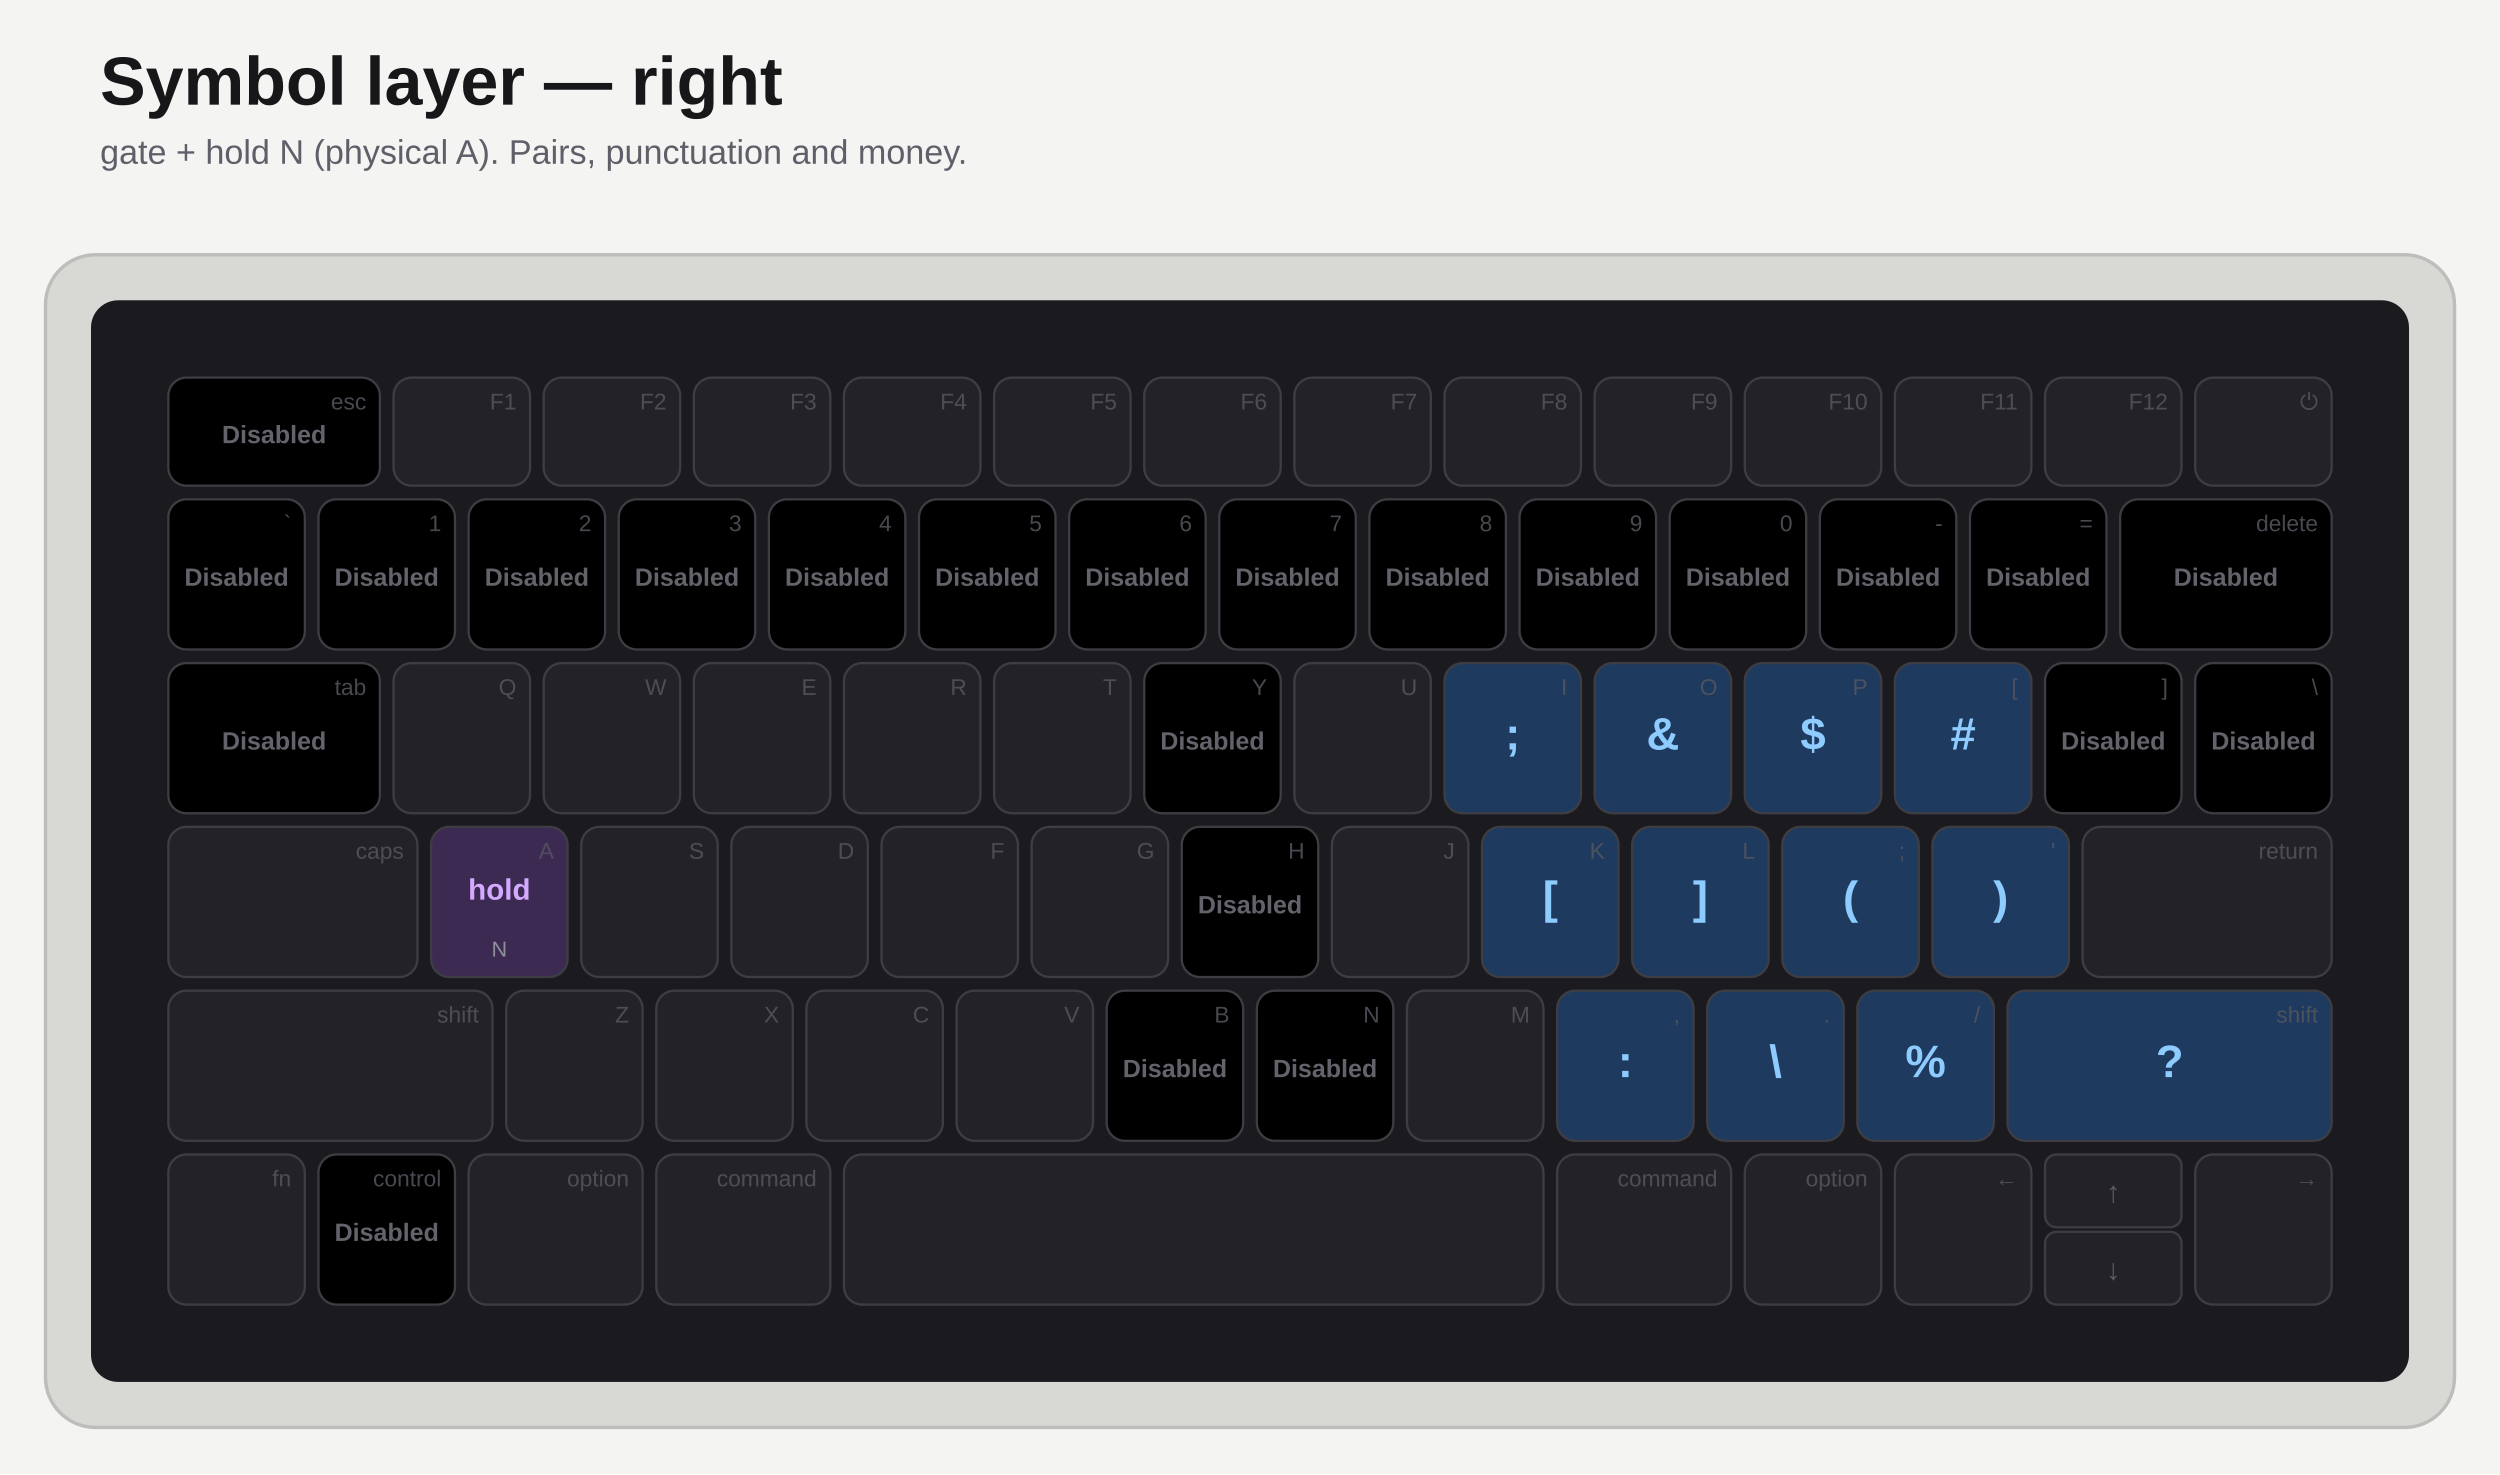
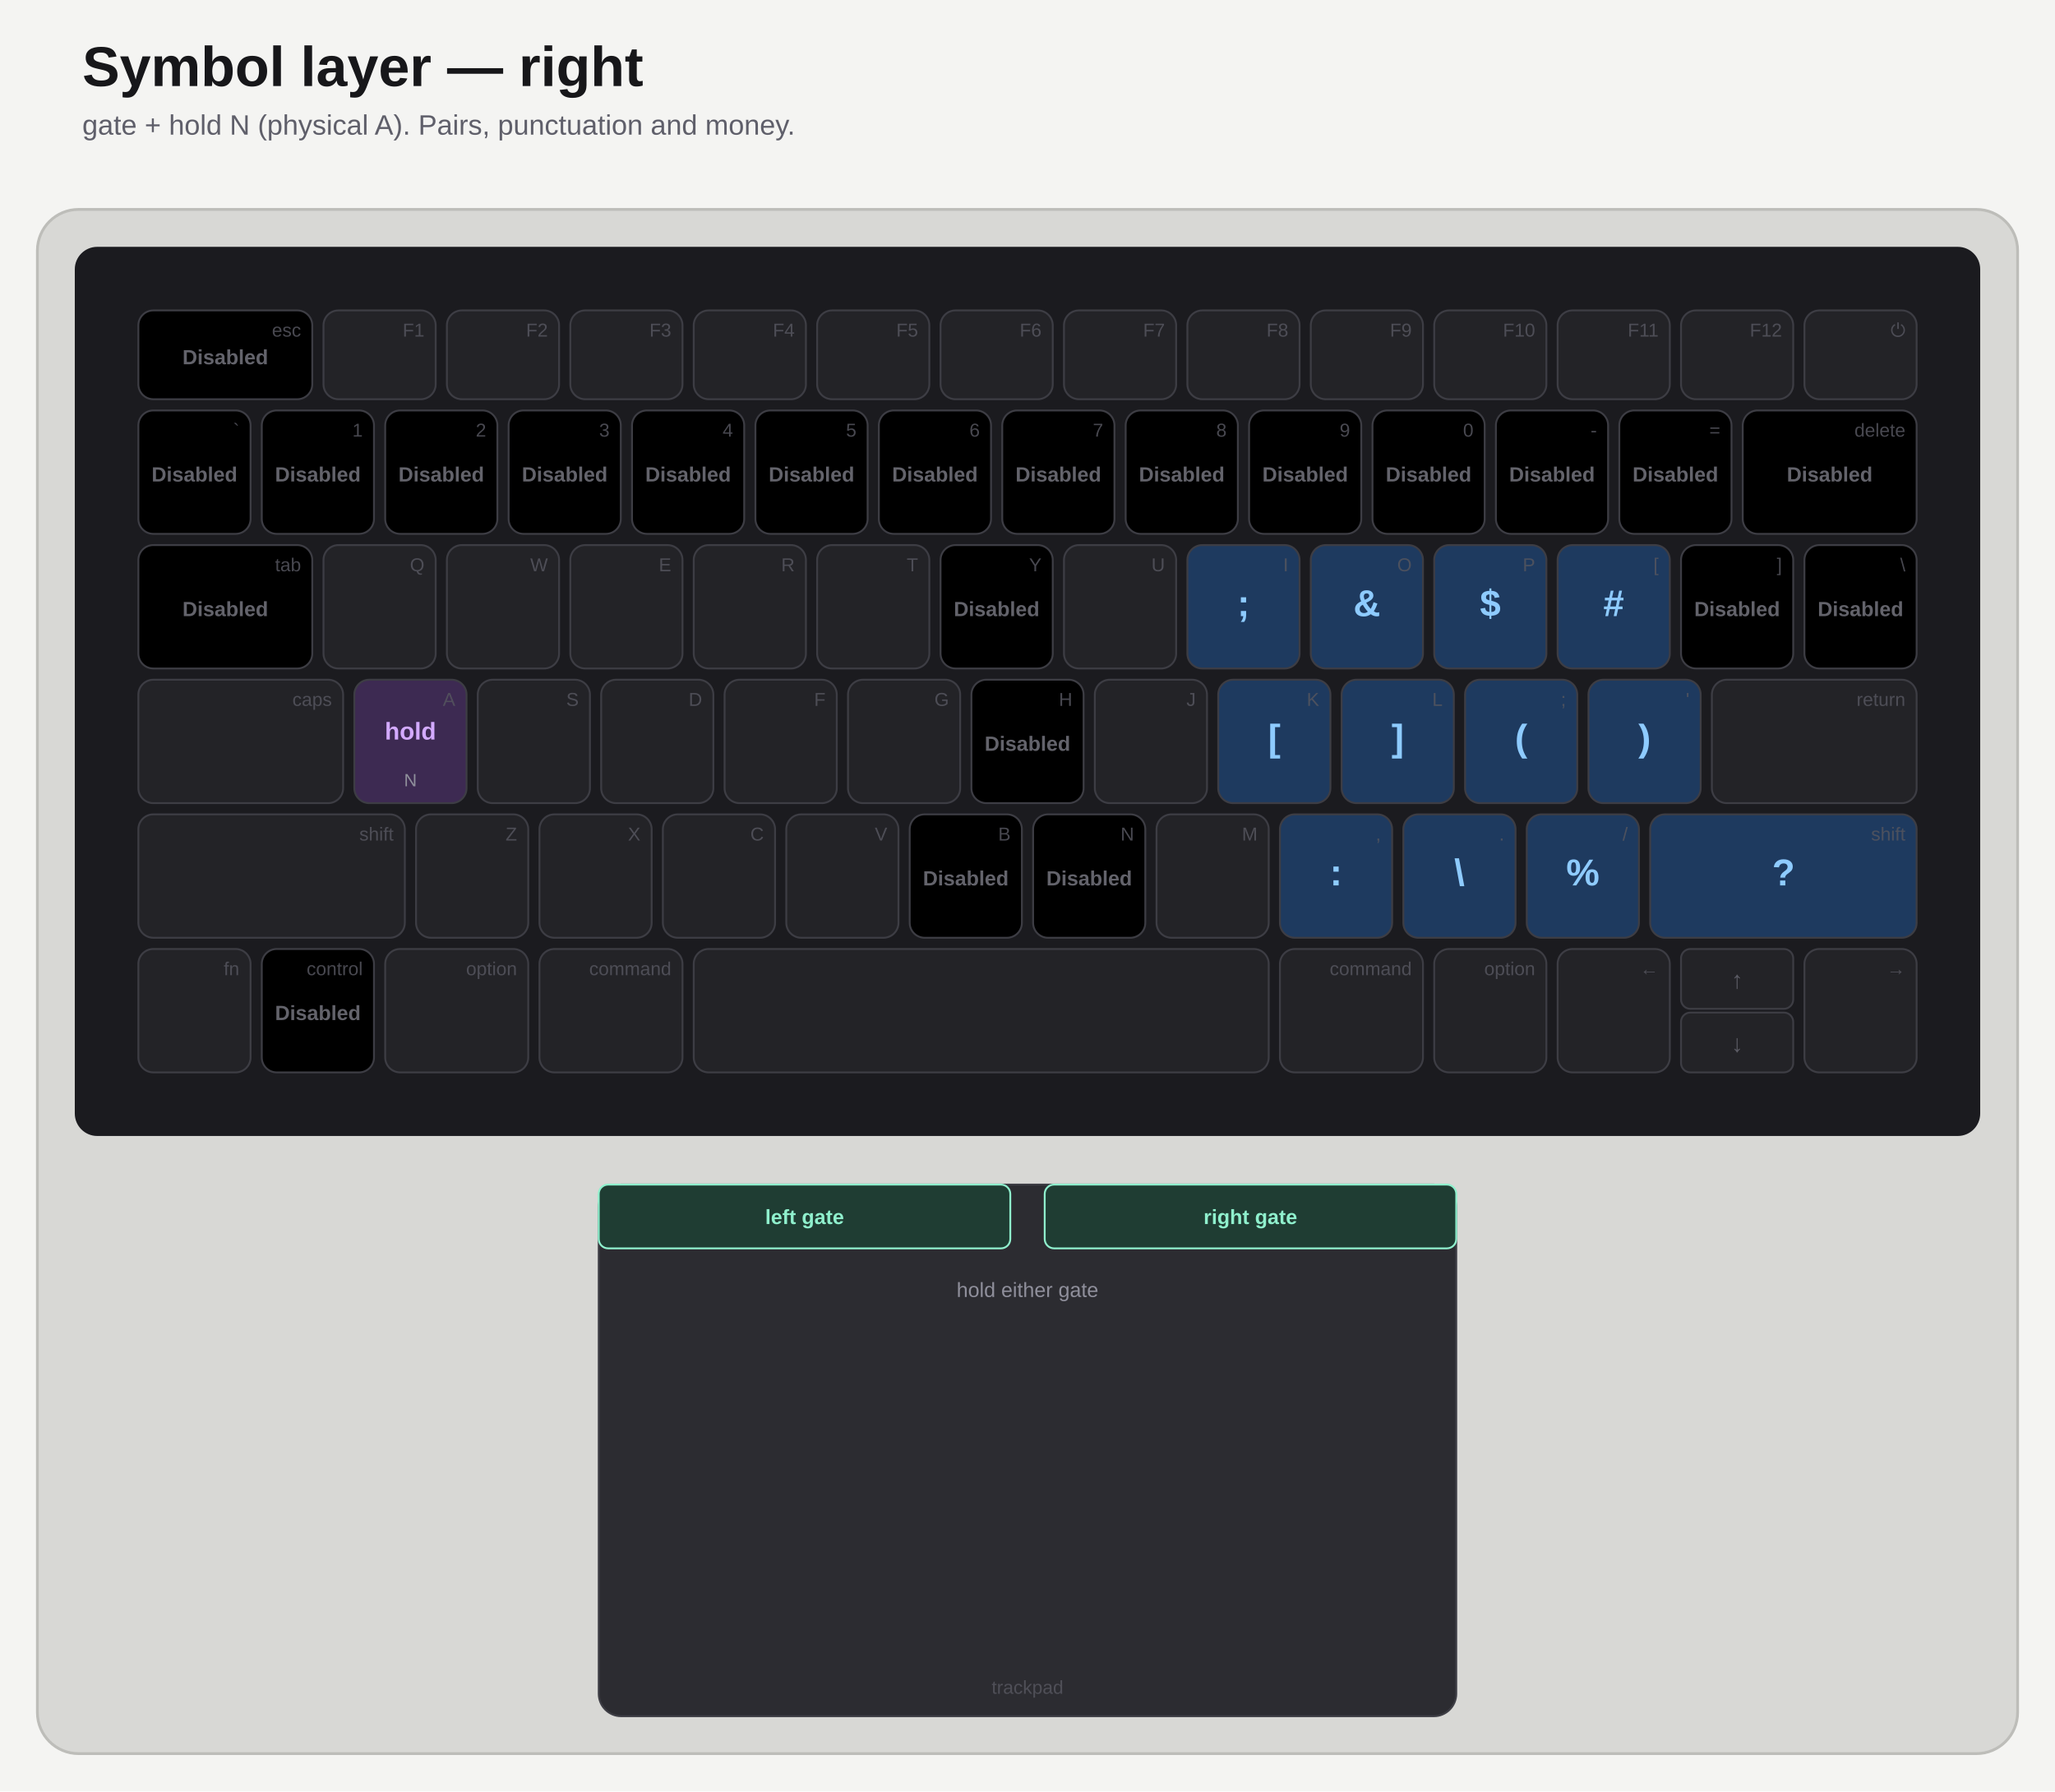
- <svg xmlns="http://www.w3.org/2000/svg" width="1099" height="648" viewBox="0 0 1099 648" role="img" aria-label="Symbol layer — right layer of the splitmac">
-   <rect width="1099" height="648" fill="#f4f4f2" />
+ <svg xmlns="http://www.w3.org/2000/svg" width="1099" height="958" viewBox="0 0 1099 958" role="img" aria-label="Symbol layer — right layer of the splitmac">
+   <rect width="1099" height="958" fill="#f4f4f2" />
  <text x="44.0" y="46.0" fill="#17171a" font-size="30" font-weight="700" text-anchor="start" opacity="1.0" font-family="-apple-system, BlinkMacSystemFont, 'SF Pro Text', 'Helvetica Neue', Arial, sans-serif">Symbol layer — right</text>
  <text x="44.0" y="72.0" fill="#5f5f6a" font-size="15" font-weight="400" text-anchor="start" opacity="1.0" font-family="-apple-system, BlinkMacSystemFont, 'SF Pro Text', 'Helvetica Neue', Arial, sans-serif">gate + hold N (physical A). Pairs, punctuation and money.</text>
-   <rect x="20.0" y="112.0" width="1059.0" height="515.5" rx="22" fill="#d8d8d5" stroke="#bdbdb9" stroke-width="1.5" />
+   <rect x="20.0" y="112.0" width="1059.0" height="825.8" rx="22" fill="#d8d8d5" stroke="#bdbdb9" stroke-width="1.5" />
  <rect x="40.0" y="132.0" width="1019.0" height="475.5" rx="12" fill="#1b1b1f" />
+   <rect x="320.2" y="633.5" width="458.6" height="284.3" rx="12" fill="#2c2c31" stroke="#3d3d44" stroke-width="1" />
+   <rect x="320.2" y="633.5" width="220.1" height="34.1" rx="5" fill="#1f3d33" stroke="#8ff0cd" stroke-width="1" />
+   <text x="430.3" y="654.6" fill="#8ff0cd" font-size="11" font-weight="600" text-anchor="middle" opacity="1.0" font-family="-apple-system, BlinkMacSystemFont, 'SF Pro Text', 'Helvetica Neue', Arial, sans-serif">left gate</text>
+   <rect x="558.7" y="633.5" width="220.1" height="34.1" rx="5" fill="#1f3d33" stroke="#8ff0cd" stroke-width="1" />
+   <text x="668.7" y="654.6" fill="#8ff0cd" font-size="11" font-weight="600" text-anchor="middle" opacity="1.0" font-family="-apple-system, BlinkMacSystemFont, 'SF Pro Text', 'Helvetica Neue', Arial, sans-serif">right gate</text>
+   <text x="549.5" y="693.6" fill="#8f8f9b" font-size="11" font-weight="500" text-anchor="middle" opacity="1.0" font-family="-apple-system, BlinkMacSystemFont, 'SF Pro Text', 'Helvetica Neue', Arial, sans-serif">hold either gate</text>
+   <text x="549.5" y="905.8" fill="#55555e" font-size="10" font-weight="500" text-anchor="middle" opacity="0.85" font-family="-apple-system, BlinkMacSystemFont, 'SF Pro Text', 'Helvetica Neue', Arial, sans-serif">trackpad</text>
  <rect x="74.0" y="166.0" width="93.0" height="47.5" rx="8" fill="#000000" stroke="#3d3d44" stroke-width="1" />
  <text x="161.0" y="180.0" fill="#55555e" font-size="10" font-weight="500" text-anchor="end" opacity="0.85" font-family="-apple-system, BlinkMacSystemFont, 'SF Pro Text', 'Helvetica Neue', Arial, sans-serif">esc</text>
  <text x="120.5" y="194.8" fill="#63636b" font-size="11" font-weight="600" text-anchor="middle" opacity="1.0" font-family="-apple-system, BlinkMacSystemFont, 'SF Pro Text', 'Helvetica Neue', Arial, sans-serif">Disabled</text>
  <rect x="173.0" y="166.0" width="60.0" height="47.5" rx="8" fill="#232327" stroke="#3d3d44" stroke-width="1" />
  <text x="227.0" y="180.0" fill="#55555e" font-size="10" font-weight="500" text-anchor="end" opacity="0.85" font-family="-apple-system, BlinkMacSystemFont, 'SF Pro Text', 'Helvetica Neue', Arial, sans-serif">F1</text>
  <rect x="239.0" y="166.0" width="60.0" height="47.5" rx="8" fill="#232327" stroke="#3d3d44" stroke-width="1" />
  <text x="293.0" y="180.0" fill="#55555e" font-size="10" font-weight="500" text-anchor="end" opacity="0.85" font-family="-apple-system, BlinkMacSystemFont, 'SF Pro Text', 'Helvetica Neue', Arial, sans-serif">F2</text>
  <rect x="305.0" y="166.0" width="60.0" height="47.5" rx="8" fill="#232327" stroke="#3d3d44" stroke-width="1" />
  <text x="359.0" y="180.0" fill="#55555e" font-size="10" font-weight="500" text-anchor="end" opacity="0.85" font-family="-apple-system, BlinkMacSystemFont, 'SF Pro Text', 'Helvetica Neue', Arial, sans-serif">F3</text>
  <rect x="371.0" y="166.0" width="60.0" height="47.5" rx="8" fill="#232327" stroke="#3d3d44" stroke-width="1" />
  <text x="425.0" y="180.0" fill="#55555e" font-size="10" font-weight="500" text-anchor="end" opacity="0.85" font-family="-apple-system, BlinkMacSystemFont, 'SF Pro Text', 'Helvetica Neue', Arial, sans-serif">F4</text>
  <rect x="437.0" y="166.0" width="60.0" height="47.5" rx="8" fill="#232327" stroke="#3d3d44" stroke-width="1" />
  <text x="491.0" y="180.0" fill="#55555e" font-size="10" font-weight="500" text-anchor="end" opacity="0.85" font-family="-apple-system, BlinkMacSystemFont, 'SF Pro Text', 'Helvetica Neue', Arial, sans-serif">F5</text>
  <rect x="503.0" y="166.0" width="60.0" height="47.5" rx="8" fill="#232327" stroke="#3d3d44" stroke-width="1" />
  <text x="557.0" y="180.0" fill="#55555e" font-size="10" font-weight="500" text-anchor="end" opacity="0.85" font-family="-apple-system, BlinkMacSystemFont, 'SF Pro Text', 'Helvetica Neue', Arial, sans-serif">F6</text>
  <rect x="569.0" y="166.0" width="60.0" height="47.5" rx="8" fill="#232327" stroke="#3d3d44" stroke-width="1" />
  <text x="623.0" y="180.0" fill="#55555e" font-size="10" font-weight="500" text-anchor="end" opacity="0.85" font-family="-apple-system, BlinkMacSystemFont, 'SF Pro Text', 'Helvetica Neue', Arial, sans-serif">F7</text>
  <rect x="635.0" y="166.0" width="60.0" height="47.5" rx="8" fill="#232327" stroke="#3d3d44" stroke-width="1" />
  <text x="689.0" y="180.0" fill="#55555e" font-size="10" font-weight="500" text-anchor="end" opacity="0.85" font-family="-apple-system, BlinkMacSystemFont, 'SF Pro Text', 'Helvetica Neue', Arial, sans-serif">F8</text>
  <rect x="701.0" y="166.0" width="60.0" height="47.5" rx="8" fill="#232327" stroke="#3d3d44" stroke-width="1" />
  <text x="755.0" y="180.0" fill="#55555e" font-size="10" font-weight="500" text-anchor="end" opacity="0.85" font-family="-apple-system, BlinkMacSystemFont, 'SF Pro Text', 'Helvetica Neue', Arial, sans-serif">F9</text>
  <rect x="767.0" y="166.0" width="60.0" height="47.5" rx="8" fill="#232327" stroke="#3d3d44" stroke-width="1" />
  <text x="821.0" y="180.0" fill="#55555e" font-size="10" font-weight="500" text-anchor="end" opacity="0.85" font-family="-apple-system, BlinkMacSystemFont, 'SF Pro Text', 'Helvetica Neue', Arial, sans-serif">F10</text>
  <rect x="833.0" y="166.0" width="60.0" height="47.5" rx="8" fill="#232327" stroke="#3d3d44" stroke-width="1" />
  <text x="887.0" y="180.0" fill="#55555e" font-size="10" font-weight="500" text-anchor="end" opacity="0.85" font-family="-apple-system, BlinkMacSystemFont, 'SF Pro Text', 'Helvetica Neue', Arial, sans-serif">F11</text>
  <rect x="899.0" y="166.0" width="60.0" height="47.5" rx="8" fill="#232327" stroke="#3d3d44" stroke-width="1" />
  <text x="953.0" y="180.0" fill="#55555e" font-size="10" font-weight="500" text-anchor="end" opacity="0.85" font-family="-apple-system, BlinkMacSystemFont, 'SF Pro Text', 'Helvetica Neue', Arial, sans-serif">F12</text>
  <rect x="965.0" y="166.0" width="60.0" height="47.5" rx="8" fill="#232327" stroke="#3d3d44" stroke-width="1" />
  <text x="1019.0" y="180.0" fill="#55555e" font-size="10" font-weight="500" text-anchor="end" opacity="0.85" font-family="-apple-system, BlinkMacSystemFont, 'SF Pro Text', 'Helvetica Neue', Arial, sans-serif">⏻</text>
  <rect x="74.0" y="219.5" width="60.0" height="66.0" rx="8" fill="#000000" stroke="#3d3d44" stroke-width="1" />
  <text x="128.0" y="233.5" fill="#55555e" font-size="10" font-weight="500" text-anchor="end" opacity="0.85" font-family="-apple-system, BlinkMacSystemFont, 'SF Pro Text', 'Helvetica Neue', Arial, sans-serif">`</text>
  <text x="104.0" y="257.5" fill="#63636b" font-size="11" font-weight="600" text-anchor="middle" opacity="1.0" font-family="-apple-system, BlinkMacSystemFont, 'SF Pro Text', 'Helvetica Neue', Arial, sans-serif">Disabled</text>
  <rect x="140.0" y="219.5" width="60.0" height="66.0" rx="8" fill="#000000" stroke="#3d3d44" stroke-width="1" />
  <text x="194.0" y="233.5" fill="#55555e" font-size="10" font-weight="500" text-anchor="end" opacity="0.85" font-family="-apple-system, BlinkMacSystemFont, 'SF Pro Text', 'Helvetica Neue', Arial, sans-serif">1</text>
  <text x="170.0" y="257.5" fill="#63636b" font-size="11" font-weight="600" text-anchor="middle" opacity="1.0" font-family="-apple-system, BlinkMacSystemFont, 'SF Pro Text', 'Helvetica Neue', Arial, sans-serif">Disabled</text>
  <rect x="206.0" y="219.5" width="60.0" height="66.0" rx="8" fill="#000000" stroke="#3d3d44" stroke-width="1" />
  <text x="260.0" y="233.5" fill="#55555e" font-size="10" font-weight="500" text-anchor="end" opacity="0.85" font-family="-apple-system, BlinkMacSystemFont, 'SF Pro Text', 'Helvetica Neue', Arial, sans-serif">2</text>
  <text x="236.0" y="257.5" fill="#63636b" font-size="11" font-weight="600" text-anchor="middle" opacity="1.0" font-family="-apple-system, BlinkMacSystemFont, 'SF Pro Text', 'Helvetica Neue', Arial, sans-serif">Disabled</text>
  <rect x="272.0" y="219.5" width="60.0" height="66.0" rx="8" fill="#000000" stroke="#3d3d44" stroke-width="1" />
  <text x="326.0" y="233.5" fill="#55555e" font-size="10" font-weight="500" text-anchor="end" opacity="0.85" font-family="-apple-system, BlinkMacSystemFont, 'SF Pro Text', 'Helvetica Neue', Arial, sans-serif">3</text>
  <text x="302.0" y="257.5" fill="#63636b" font-size="11" font-weight="600" text-anchor="middle" opacity="1.0" font-family="-apple-system, BlinkMacSystemFont, 'SF Pro Text', 'Helvetica Neue', Arial, sans-serif">Disabled</text>
  <rect x="338.0" y="219.5" width="60.0" height="66.0" rx="8" fill="#000000" stroke="#3d3d44" stroke-width="1" />
  <text x="392.0" y="233.5" fill="#55555e" font-size="10" font-weight="500" text-anchor="end" opacity="0.85" font-family="-apple-system, BlinkMacSystemFont, 'SF Pro Text', 'Helvetica Neue', Arial, sans-serif">4</text>
  <text x="368.0" y="257.5" fill="#63636b" font-size="11" font-weight="600" text-anchor="middle" opacity="1.0" font-family="-apple-system, BlinkMacSystemFont, 'SF Pro Text', 'Helvetica Neue', Arial, sans-serif">Disabled</text>
  <rect x="404.0" y="219.5" width="60.0" height="66.0" rx="8" fill="#000000" stroke="#3d3d44" stroke-width="1" />
  <text x="458.0" y="233.5" fill="#55555e" font-size="10" font-weight="500" text-anchor="end" opacity="0.85" font-family="-apple-system, BlinkMacSystemFont, 'SF Pro Text', 'Helvetica Neue', Arial, sans-serif">5</text>
  <text x="434.0" y="257.5" fill="#63636b" font-size="11" font-weight="600" text-anchor="middle" opacity="1.0" font-family="-apple-system, BlinkMacSystemFont, 'SF Pro Text', 'Helvetica Neue', Arial, sans-serif">Disabled</text>
  <rect x="470.0" y="219.5" width="60.0" height="66.0" rx="8" fill="#000000" stroke="#3d3d44" stroke-width="1" />
  <text x="524.0" y="233.5" fill="#55555e" font-size="10" font-weight="500" text-anchor="end" opacity="0.85" font-family="-apple-system, BlinkMacSystemFont, 'SF Pro Text', 'Helvetica Neue', Arial, sans-serif">6</text>
  <text x="500.0" y="257.5" fill="#63636b" font-size="11" font-weight="600" text-anchor="middle" opacity="1.0" font-family="-apple-system, BlinkMacSystemFont, 'SF Pro Text', 'Helvetica Neue', Arial, sans-serif">Disabled</text>
  <rect x="536.0" y="219.5" width="60.0" height="66.0" rx="8" fill="#000000" stroke="#3d3d44" stroke-width="1" />
  <text x="590.0" y="233.5" fill="#55555e" font-size="10" font-weight="500" text-anchor="end" opacity="0.85" font-family="-apple-system, BlinkMacSystemFont, 'SF Pro Text', 'Helvetica Neue', Arial, sans-serif">7</text>
  <text x="566.0" y="257.5" fill="#63636b" font-size="11" font-weight="600" text-anchor="middle" opacity="1.0" font-family="-apple-system, BlinkMacSystemFont, 'SF Pro Text', 'Helvetica Neue', Arial, sans-serif">Disabled</text>
  <rect x="602.0" y="219.5" width="60.0" height="66.0" rx="8" fill="#000000" stroke="#3d3d44" stroke-width="1" />
  <text x="656.0" y="233.5" fill="#55555e" font-size="10" font-weight="500" text-anchor="end" opacity="0.85" font-family="-apple-system, BlinkMacSystemFont, 'SF Pro Text', 'Helvetica Neue', Arial, sans-serif">8</text>
  <text x="632.0" y="257.5" fill="#63636b" font-size="11" font-weight="600" text-anchor="middle" opacity="1.0" font-family="-apple-system, BlinkMacSystemFont, 'SF Pro Text', 'Helvetica Neue', Arial, sans-serif">Disabled</text>
  <rect x="668.0" y="219.5" width="60.0" height="66.0" rx="8" fill="#000000" stroke="#3d3d44" stroke-width="1" />
  <text x="722.0" y="233.5" fill="#55555e" font-size="10" font-weight="500" text-anchor="end" opacity="0.85" font-family="-apple-system, BlinkMacSystemFont, 'SF Pro Text', 'Helvetica Neue', Arial, sans-serif">9</text>
  <text x="698.0" y="257.5" fill="#63636b" font-size="11" font-weight="600" text-anchor="middle" opacity="1.0" font-family="-apple-system, BlinkMacSystemFont, 'SF Pro Text', 'Helvetica Neue', Arial, sans-serif">Disabled</text>
  <rect x="734.0" y="219.5" width="60.0" height="66.0" rx="8" fill="#000000" stroke="#3d3d44" stroke-width="1" />
  <text x="788.0" y="233.5" fill="#55555e" font-size="10" font-weight="500" text-anchor="end" opacity="0.85" font-family="-apple-system, BlinkMacSystemFont, 'SF Pro Text', 'Helvetica Neue', Arial, sans-serif">0</text>
  <text x="764.0" y="257.5" fill="#63636b" font-size="11" font-weight="600" text-anchor="middle" opacity="1.0" font-family="-apple-system, BlinkMacSystemFont, 'SF Pro Text', 'Helvetica Neue', Arial, sans-serif">Disabled</text>
  <rect x="800.0" y="219.5" width="60.0" height="66.0" rx="8" fill="#000000" stroke="#3d3d44" stroke-width="1" />
  <text x="854.0" y="233.5" fill="#55555e" font-size="10" font-weight="500" text-anchor="end" opacity="0.85" font-family="-apple-system, BlinkMacSystemFont, 'SF Pro Text', 'Helvetica Neue', Arial, sans-serif">-</text>
  <text x="830.0" y="257.5" fill="#63636b" font-size="11" font-weight="600" text-anchor="middle" opacity="1.0" font-family="-apple-system, BlinkMacSystemFont, 'SF Pro Text', 'Helvetica Neue', Arial, sans-serif">Disabled</text>
  <rect x="866.0" y="219.5" width="60.0" height="66.0" rx="8" fill="#000000" stroke="#3d3d44" stroke-width="1" />
  <text x="920.0" y="233.5" fill="#55555e" font-size="10" font-weight="500" text-anchor="end" opacity="0.85" font-family="-apple-system, BlinkMacSystemFont, 'SF Pro Text', 'Helvetica Neue', Arial, sans-serif">=</text>
  <text x="896.0" y="257.5" fill="#63636b" font-size="11" font-weight="600" text-anchor="middle" opacity="1.0" font-family="-apple-system, BlinkMacSystemFont, 'SF Pro Text', 'Helvetica Neue', Arial, sans-serif">Disabled</text>
  <rect x="932.0" y="219.5" width="93.0" height="66.0" rx="8" fill="#000000" stroke="#3d3d44" stroke-width="1" />
  <text x="1019.0" y="233.5" fill="#55555e" font-size="10" font-weight="500" text-anchor="end" opacity="0.85" font-family="-apple-system, BlinkMacSystemFont, 'SF Pro Text', 'Helvetica Neue', Arial, sans-serif">delete</text>
  <text x="978.5" y="257.5" fill="#63636b" font-size="11" font-weight="600" text-anchor="middle" opacity="1.0" font-family="-apple-system, BlinkMacSystemFont, 'SF Pro Text', 'Helvetica Neue', Arial, sans-serif">Disabled</text>
  <rect x="74.0" y="291.5" width="93.0" height="66.0" rx="8" fill="#000000" stroke="#3d3d44" stroke-width="1" />
  <text x="161.0" y="305.5" fill="#55555e" font-size="10" font-weight="500" text-anchor="end" opacity="0.85" font-family="-apple-system, BlinkMacSystemFont, 'SF Pro Text', 'Helvetica Neue', Arial, sans-serif">tab</text>
  <text x="120.5" y="329.5" fill="#63636b" font-size="11" font-weight="600" text-anchor="middle" opacity="1.0" font-family="-apple-system, BlinkMacSystemFont, 'SF Pro Text', 'Helvetica Neue', Arial, sans-serif">Disabled</text>
  <rect x="173.0" y="291.5" width="60.0" height="66.0" rx="8" fill="#232327" stroke="#3d3d44" stroke-width="1" />
  <text x="227.0" y="305.5" fill="#55555e" font-size="10" font-weight="500" text-anchor="end" opacity="0.85" font-family="-apple-system, BlinkMacSystemFont, 'SF Pro Text', 'Helvetica Neue', Arial, sans-serif">Q</text>
  <rect x="239.0" y="291.5" width="60.0" height="66.0" rx="8" fill="#232327" stroke="#3d3d44" stroke-width="1" />
  <text x="293.0" y="305.5" fill="#55555e" font-size="10" font-weight="500" text-anchor="end" opacity="0.85" font-family="-apple-system, BlinkMacSystemFont, 'SF Pro Text', 'Helvetica Neue', Arial, sans-serif">W</text>
  <rect x="305.0" y="291.5" width="60.0" height="66.0" rx="8" fill="#232327" stroke="#3d3d44" stroke-width="1" />
  <text x="359.0" y="305.5" fill="#55555e" font-size="10" font-weight="500" text-anchor="end" opacity="0.85" font-family="-apple-system, BlinkMacSystemFont, 'SF Pro Text', 'Helvetica Neue', Arial, sans-serif">E</text>
  <rect x="371.0" y="291.5" width="60.0" height="66.0" rx="8" fill="#232327" stroke="#3d3d44" stroke-width="1" />
  <text x="425.0" y="305.5" fill="#55555e" font-size="10" font-weight="500" text-anchor="end" opacity="0.85" font-family="-apple-system, BlinkMacSystemFont, 'SF Pro Text', 'Helvetica Neue', Arial, sans-serif">R</text>
  <rect x="437.0" y="291.5" width="60.0" height="66.0" rx="8" fill="#232327" stroke="#3d3d44" stroke-width="1" />
  <text x="491.0" y="305.5" fill="#55555e" font-size="10" font-weight="500" text-anchor="end" opacity="0.85" font-family="-apple-system, BlinkMacSystemFont, 'SF Pro Text', 'Helvetica Neue', Arial, sans-serif">T</text>
  <rect x="503.0" y="291.5" width="60.0" height="66.0" rx="8" fill="#000000" stroke="#3d3d44" stroke-width="1" />
  <text x="557.0" y="305.5" fill="#55555e" font-size="10" font-weight="500" text-anchor="end" opacity="0.85" font-family="-apple-system, BlinkMacSystemFont, 'SF Pro Text', 'Helvetica Neue', Arial, sans-serif">Y</text>
  <text x="533.0" y="329.5" fill="#63636b" font-size="11" font-weight="600" text-anchor="middle" opacity="1.0" font-family="-apple-system, BlinkMacSystemFont, 'SF Pro Text', 'Helvetica Neue', Arial, sans-serif">Disabled</text>
  <rect x="569.0" y="291.5" width="60.0" height="66.0" rx="8" fill="#232327" stroke="#3d3d44" stroke-width="1" />
  <text x="623.0" y="305.5" fill="#55555e" font-size="10" font-weight="500" text-anchor="end" opacity="0.85" font-family="-apple-system, BlinkMacSystemFont, 'SF Pro Text', 'Helvetica Neue', Arial, sans-serif">U</text>
  <rect x="635.0" y="291.5" width="60.0" height="66.0" rx="8" fill="#1e3a5f" stroke="#3d3d44" stroke-width="1" />
  <text x="689.0" y="305.5" fill="#55555e" font-size="10" font-weight="500" text-anchor="end" opacity="0.85" font-family="-apple-system, BlinkMacSystemFont, 'SF Pro Text', 'Helvetica Neue', Arial, sans-serif">I</text>
  <text x="665.0" y="329.5" fill="#8ecbff" font-size="20" font-weight="700" text-anchor="middle" opacity="1.0" font-family="-apple-system, BlinkMacSystemFont, 'SF Pro Text', 'Helvetica Neue', Arial, sans-serif">;</text>
  <rect x="701.0" y="291.5" width="60.0" height="66.0" rx="8" fill="#1e3a5f" stroke="#3d3d44" stroke-width="1" />
  <text x="755.0" y="305.5" fill="#55555e" font-size="10" font-weight="500" text-anchor="end" opacity="0.85" font-family="-apple-system, BlinkMacSystemFont, 'SF Pro Text', 'Helvetica Neue', Arial, sans-serif">O</text>
  <text x="731.0" y="329.5" fill="#8ecbff" font-size="20" font-weight="700" text-anchor="middle" opacity="1.0" font-family="-apple-system, BlinkMacSystemFont, 'SF Pro Text', 'Helvetica Neue', Arial, sans-serif">&amp;</text>
  <rect x="767.0" y="291.5" width="60.0" height="66.0" rx="8" fill="#1e3a5f" stroke="#3d3d44" stroke-width="1" />
  <text x="821.0" y="305.5" fill="#55555e" font-size="10" font-weight="500" text-anchor="end" opacity="0.85" font-family="-apple-system, BlinkMacSystemFont, 'SF Pro Text', 'Helvetica Neue', Arial, sans-serif">P</text>
  <text x="797.0" y="329.5" fill="#8ecbff" font-size="20" font-weight="700" text-anchor="middle" opacity="1.0" font-family="-apple-system, BlinkMacSystemFont, 'SF Pro Text', 'Helvetica Neue', Arial, sans-serif">$</text>
  <rect x="833.0" y="291.5" width="60.0" height="66.0" rx="8" fill="#1e3a5f" stroke="#3d3d44" stroke-width="1" />
  <text x="887.0" y="305.5" fill="#55555e" font-size="10" font-weight="500" text-anchor="end" opacity="0.85" font-family="-apple-system, BlinkMacSystemFont, 'SF Pro Text', 'Helvetica Neue', Arial, sans-serif">[</text>
  <text x="863.0" y="329.5" fill="#8ecbff" font-size="20" font-weight="700" text-anchor="middle" opacity="1.0" font-family="-apple-system, BlinkMacSystemFont, 'SF Pro Text', 'Helvetica Neue', Arial, sans-serif">#</text>
  <rect x="899.0" y="291.5" width="60.0" height="66.0" rx="8" fill="#000000" stroke="#3d3d44" stroke-width="1" />
  <text x="953.0" y="305.5" fill="#55555e" font-size="10" font-weight="500" text-anchor="end" opacity="0.85" font-family="-apple-system, BlinkMacSystemFont, 'SF Pro Text', 'Helvetica Neue', Arial, sans-serif">]</text>
  <text x="929.0" y="329.5" fill="#63636b" font-size="11" font-weight="600" text-anchor="middle" opacity="1.0" font-family="-apple-system, BlinkMacSystemFont, 'SF Pro Text', 'Helvetica Neue', Arial, sans-serif">Disabled</text>
  <rect x="965.0" y="291.5" width="60.0" height="66.0" rx="8" fill="#000000" stroke="#3d3d44" stroke-width="1" />
  <text x="1019.0" y="305.5" fill="#55555e" font-size="10" font-weight="500" text-anchor="end" opacity="0.85" font-family="-apple-system, BlinkMacSystemFont, 'SF Pro Text', 'Helvetica Neue', Arial, sans-serif">\</text>
  <text x="995.0" y="329.5" fill="#63636b" font-size="11" font-weight="600" text-anchor="middle" opacity="1.0" font-family="-apple-system, BlinkMacSystemFont, 'SF Pro Text', 'Helvetica Neue', Arial, sans-serif">Disabled</text>
  <rect x="74.0" y="363.5" width="109.5" height="66.0" rx="8" fill="#232327" stroke="#3d3d44" stroke-width="1" />
  <text x="177.5" y="377.5" fill="#55555e" font-size="10" font-weight="500" text-anchor="end" opacity="0.85" font-family="-apple-system, BlinkMacSystemFont, 'SF Pro Text', 'Helvetica Neue', Arial, sans-serif">caps</text>
  <rect x="189.5" y="363.5" width="60.0" height="66.0" rx="8" fill="#3d2a52" stroke="#3d3d44" stroke-width="1" />
  <text x="243.5" y="377.5" fill="#55555e" font-size="10" font-weight="500" text-anchor="end" opacity="0.85" font-family="-apple-system, BlinkMacSystemFont, 'SF Pro Text', 'Helvetica Neue', Arial, sans-serif">A</text>
  <text x="219.5" y="395.5" fill="#d3aaff" font-size="13" font-weight="600" text-anchor="middle" opacity="1.0" font-family="-apple-system, BlinkMacSystemFont, 'SF Pro Text', 'Helvetica Neue', Arial, sans-serif">hold</text>
  <text x="219.5" y="420.5" fill="#8f8f9b" font-size="9.5" font-weight="500" text-anchor="middle" opacity="1.0" font-family="-apple-system, BlinkMacSystemFont, 'SF Pro Text', 'Helvetica Neue', Arial, sans-serif">N</text>
  <rect x="255.5" y="363.5" width="60.0" height="66.0" rx="8" fill="#232327" stroke="#3d3d44" stroke-width="1" />
  <text x="309.5" y="377.5" fill="#55555e" font-size="10" font-weight="500" text-anchor="end" opacity="0.85" font-family="-apple-system, BlinkMacSystemFont, 'SF Pro Text', 'Helvetica Neue', Arial, sans-serif">S</text>
  <rect x="321.5" y="363.5" width="60.0" height="66.0" rx="8" fill="#232327" stroke="#3d3d44" stroke-width="1" />
  <text x="375.5" y="377.5" fill="#55555e" font-size="10" font-weight="500" text-anchor="end" opacity="0.85" font-family="-apple-system, BlinkMacSystemFont, 'SF Pro Text', 'Helvetica Neue', Arial, sans-serif">D</text>
  <rect x="387.5" y="363.5" width="60.0" height="66.0" rx="8" fill="#232327" stroke="#3d3d44" stroke-width="1" />
  <text x="441.5" y="377.5" fill="#55555e" font-size="10" font-weight="500" text-anchor="end" opacity="0.85" font-family="-apple-system, BlinkMacSystemFont, 'SF Pro Text', 'Helvetica Neue', Arial, sans-serif">F</text>
  <rect x="453.5" y="363.5" width="60.0" height="66.0" rx="8" fill="#232327" stroke="#3d3d44" stroke-width="1" />
  <text x="507.5" y="377.5" fill="#55555e" font-size="10" font-weight="500" text-anchor="end" opacity="0.85" font-family="-apple-system, BlinkMacSystemFont, 'SF Pro Text', 'Helvetica Neue', Arial, sans-serif">G</text>
  <rect x="519.5" y="363.5" width="60.0" height="66.0" rx="8" fill="#000000" stroke="#3d3d44" stroke-width="1" />
  <text x="573.5" y="377.5" fill="#55555e" font-size="10" font-weight="500" text-anchor="end" opacity="0.85" font-family="-apple-system, BlinkMacSystemFont, 'SF Pro Text', 'Helvetica Neue', Arial, sans-serif">H</text>
  <text x="549.5" y="401.5" fill="#63636b" font-size="11" font-weight="600" text-anchor="middle" opacity="1.0" font-family="-apple-system, BlinkMacSystemFont, 'SF Pro Text', 'Helvetica Neue', Arial, sans-serif">Disabled</text>
  <rect x="585.5" y="363.5" width="60.0" height="66.0" rx="8" fill="#232327" stroke="#3d3d44" stroke-width="1" />
  <text x="639.5" y="377.5" fill="#55555e" font-size="10" font-weight="500" text-anchor="end" opacity="0.85" font-family="-apple-system, BlinkMacSystemFont, 'SF Pro Text', 'Helvetica Neue', Arial, sans-serif">J</text>
  <rect x="651.5" y="363.5" width="60.0" height="66.0" rx="8" fill="#1e3a5f" stroke="#3d3d44" stroke-width="1" />
  <text x="705.5" y="377.5" fill="#55555e" font-size="10" font-weight="500" text-anchor="end" opacity="0.85" font-family="-apple-system, BlinkMacSystemFont, 'SF Pro Text', 'Helvetica Neue', Arial, sans-serif">K</text>
  <text x="681.5" y="401.5" fill="#8ecbff" font-size="20" font-weight="700" text-anchor="middle" opacity="1.0" font-family="-apple-system, BlinkMacSystemFont, 'SF Pro Text', 'Helvetica Neue', Arial, sans-serif">[</text>
  <rect x="717.5" y="363.5" width="60.0" height="66.0" rx="8" fill="#1e3a5f" stroke="#3d3d44" stroke-width="1" />
  <text x="771.5" y="377.5" fill="#55555e" font-size="10" font-weight="500" text-anchor="end" opacity="0.85" font-family="-apple-system, BlinkMacSystemFont, 'SF Pro Text', 'Helvetica Neue', Arial, sans-serif">L</text>
  <text x="747.5" y="401.5" fill="#8ecbff" font-size="20" font-weight="700" text-anchor="middle" opacity="1.0" font-family="-apple-system, BlinkMacSystemFont, 'SF Pro Text', 'Helvetica Neue', Arial, sans-serif">]</text>
  <rect x="783.5" y="363.5" width="60.0" height="66.0" rx="8" fill="#1e3a5f" stroke="#3d3d44" stroke-width="1" />
  <text x="837.5" y="377.5" fill="#55555e" font-size="10" font-weight="500" text-anchor="end" opacity="0.85" font-family="-apple-system, BlinkMacSystemFont, 'SF Pro Text', 'Helvetica Neue', Arial, sans-serif">;</text>
  <text x="813.5" y="401.5" fill="#8ecbff" font-size="20" font-weight="700" text-anchor="middle" opacity="1.0" font-family="-apple-system, BlinkMacSystemFont, 'SF Pro Text', 'Helvetica Neue', Arial, sans-serif">(</text>
  <rect x="849.5" y="363.5" width="60.0" height="66.0" rx="8" fill="#1e3a5f" stroke="#3d3d44" stroke-width="1" />
  <text x="903.5" y="377.5" fill="#55555e" font-size="10" font-weight="500" text-anchor="end" opacity="0.85" font-family="-apple-system, BlinkMacSystemFont, 'SF Pro Text', 'Helvetica Neue', Arial, sans-serif">'</text>
  <text x="879.5" y="401.5" fill="#8ecbff" font-size="20" font-weight="700" text-anchor="middle" opacity="1.0" font-family="-apple-system, BlinkMacSystemFont, 'SF Pro Text', 'Helvetica Neue', Arial, sans-serif">)</text>
  <rect x="915.5" y="363.5" width="109.5" height="66.0" rx="8" fill="#232327" stroke="#3d3d44" stroke-width="1" />
  <text x="1019.0" y="377.5" fill="#55555e" font-size="10" font-weight="500" text-anchor="end" opacity="0.85" font-family="-apple-system, BlinkMacSystemFont, 'SF Pro Text', 'Helvetica Neue', Arial, sans-serif">return</text>
  <rect x="74.0" y="435.5" width="142.5" height="66.0" rx="8" fill="#232327" stroke="#3d3d44" stroke-width="1" />
  <text x="210.5" y="449.5" fill="#55555e" font-size="10" font-weight="500" text-anchor="end" opacity="0.85" font-family="-apple-system, BlinkMacSystemFont, 'SF Pro Text', 'Helvetica Neue', Arial, sans-serif">shift</text>
  <rect x="222.5" y="435.5" width="60.0" height="66.0" rx="8" fill="#232327" stroke="#3d3d44" stroke-width="1" />
  <text x="276.5" y="449.5" fill="#55555e" font-size="10" font-weight="500" text-anchor="end" opacity="0.85" font-family="-apple-system, BlinkMacSystemFont, 'SF Pro Text', 'Helvetica Neue', Arial, sans-serif">Z</text>
  <rect x="288.5" y="435.5" width="60.0" height="66.0" rx="8" fill="#232327" stroke="#3d3d44" stroke-width="1" />
  <text x="342.5" y="449.5" fill="#55555e" font-size="10" font-weight="500" text-anchor="end" opacity="0.85" font-family="-apple-system, BlinkMacSystemFont, 'SF Pro Text', 'Helvetica Neue', Arial, sans-serif">X</text>
  <rect x="354.5" y="435.5" width="60.0" height="66.0" rx="8" fill="#232327" stroke="#3d3d44" stroke-width="1" />
  <text x="408.5" y="449.5" fill="#55555e" font-size="10" font-weight="500" text-anchor="end" opacity="0.85" font-family="-apple-system, BlinkMacSystemFont, 'SF Pro Text', 'Helvetica Neue', Arial, sans-serif">C</text>
  <rect x="420.5" y="435.5" width="60.0" height="66.0" rx="8" fill="#232327" stroke="#3d3d44" stroke-width="1" />
  <text x="474.5" y="449.5" fill="#55555e" font-size="10" font-weight="500" text-anchor="end" opacity="0.85" font-family="-apple-system, BlinkMacSystemFont, 'SF Pro Text', 'Helvetica Neue', Arial, sans-serif">V</text>
  <rect x="486.5" y="435.5" width="60.0" height="66.0" rx="8" fill="#000000" stroke="#3d3d44" stroke-width="1" />
  <text x="540.5" y="449.5" fill="#55555e" font-size="10" font-weight="500" text-anchor="end" opacity="0.85" font-family="-apple-system, BlinkMacSystemFont, 'SF Pro Text', 'Helvetica Neue', Arial, sans-serif">B</text>
  <text x="516.5" y="473.5" fill="#63636b" font-size="11" font-weight="600" text-anchor="middle" opacity="1.0" font-family="-apple-system, BlinkMacSystemFont, 'SF Pro Text', 'Helvetica Neue', Arial, sans-serif">Disabled</text>
  <rect x="552.5" y="435.5" width="60.0" height="66.0" rx="8" fill="#000000" stroke="#3d3d44" stroke-width="1" />
  <text x="606.5" y="449.5" fill="#55555e" font-size="10" font-weight="500" text-anchor="end" opacity="0.85" font-family="-apple-system, BlinkMacSystemFont, 'SF Pro Text', 'Helvetica Neue', Arial, sans-serif">N</text>
  <text x="582.5" y="473.5" fill="#63636b" font-size="11" font-weight="600" text-anchor="middle" opacity="1.0" font-family="-apple-system, BlinkMacSystemFont, 'SF Pro Text', 'Helvetica Neue', Arial, sans-serif">Disabled</text>
  <rect x="618.5" y="435.5" width="60.0" height="66.0" rx="8" fill="#232327" stroke="#3d3d44" stroke-width="1" />
  <text x="672.5" y="449.5" fill="#55555e" font-size="10" font-weight="500" text-anchor="end" opacity="0.85" font-family="-apple-system, BlinkMacSystemFont, 'SF Pro Text', 'Helvetica Neue', Arial, sans-serif">M</text>
  <rect x="684.5" y="435.5" width="60.0" height="66.0" rx="8" fill="#1e3a5f" stroke="#3d3d44" stroke-width="1" />
  <text x="738.5" y="449.5" fill="#55555e" font-size="10" font-weight="500" text-anchor="end" opacity="0.85" font-family="-apple-system, BlinkMacSystemFont, 'SF Pro Text', 'Helvetica Neue', Arial, sans-serif">,</text>
  <text x="714.5" y="473.5" fill="#8ecbff" font-size="20" font-weight="700" text-anchor="middle" opacity="1.0" font-family="-apple-system, BlinkMacSystemFont, 'SF Pro Text', 'Helvetica Neue', Arial, sans-serif">:</text>
  <rect x="750.5" y="435.5" width="60.0" height="66.0" rx="8" fill="#1e3a5f" stroke="#3d3d44" stroke-width="1" />
  <text x="804.5" y="449.5" fill="#55555e" font-size="10" font-weight="500" text-anchor="end" opacity="0.85" font-family="-apple-system, BlinkMacSystemFont, 'SF Pro Text', 'Helvetica Neue', Arial, sans-serif">.</text>
  <text x="780.5" y="473.5" fill="#8ecbff" font-size="20" font-weight="700" text-anchor="middle" opacity="1.0" font-family="-apple-system, BlinkMacSystemFont, 'SF Pro Text', 'Helvetica Neue', Arial, sans-serif">\</text>
  <rect x="816.5" y="435.5" width="60.0" height="66.0" rx="8" fill="#1e3a5f" stroke="#3d3d44" stroke-width="1" />
  <text x="870.5" y="449.5" fill="#55555e" font-size="10" font-weight="500" text-anchor="end" opacity="0.85" font-family="-apple-system, BlinkMacSystemFont, 'SF Pro Text', 'Helvetica Neue', Arial, sans-serif">/</text>
  <text x="846.5" y="473.5" fill="#8ecbff" font-size="20" font-weight="700" text-anchor="middle" opacity="1.0" font-family="-apple-system, BlinkMacSystemFont, 'SF Pro Text', 'Helvetica Neue', Arial, sans-serif">%</text>
  <rect x="882.5" y="435.5" width="142.5" height="66.0" rx="8" fill="#1e3a5f" stroke="#3d3d44" stroke-width="1" />
  <text x="1019.0" y="449.5" fill="#55555e" font-size="10" font-weight="500" text-anchor="end" opacity="0.85" font-family="-apple-system, BlinkMacSystemFont, 'SF Pro Text', 'Helvetica Neue', Arial, sans-serif">shift</text>
  <text x="953.8" y="473.5" fill="#8ecbff" font-size="20" font-weight="700" text-anchor="middle" opacity="1.0" font-family="-apple-system, BlinkMacSystemFont, 'SF Pro Text', 'Helvetica Neue', Arial, sans-serif">?</text>
  <rect x="74.0" y="507.5" width="60.0" height="66.0" rx="8" fill="#232327" stroke="#3d3d44" stroke-width="1" />
  <text x="128.0" y="521.5" fill="#55555e" font-size="10" font-weight="500" text-anchor="end" opacity="0.85" font-family="-apple-system, BlinkMacSystemFont, 'SF Pro Text', 'Helvetica Neue', Arial, sans-serif">fn</text>
  <rect x="140.0" y="507.5" width="60.0" height="66.0" rx="8" fill="#000000" stroke="#3d3d44" stroke-width="1" />
  <text x="194.0" y="521.5" fill="#55555e" font-size="10" font-weight="500" text-anchor="end" opacity="0.85" font-family="-apple-system, BlinkMacSystemFont, 'SF Pro Text', 'Helvetica Neue', Arial, sans-serif">control</text>
  <text x="170.0" y="545.5" fill="#63636b" font-size="11" font-weight="600" text-anchor="middle" opacity="1.0" font-family="-apple-system, BlinkMacSystemFont, 'SF Pro Text', 'Helvetica Neue', Arial, sans-serif">Disabled</text>
  <rect x="206.0" y="507.5" width="76.5" height="66.0" rx="8" fill="#232327" stroke="#3d3d44" stroke-width="1" />
  <text x="276.5" y="521.5" fill="#55555e" font-size="10" font-weight="500" text-anchor="end" opacity="0.85" font-family="-apple-system, BlinkMacSystemFont, 'SF Pro Text', 'Helvetica Neue', Arial, sans-serif">option</text>
  <rect x="288.5" y="507.5" width="76.5" height="66.0" rx="8" fill="#232327" stroke="#3d3d44" stroke-width="1" />
  <text x="359.0" y="521.5" fill="#55555e" font-size="10" font-weight="500" text-anchor="end" opacity="0.85" font-family="-apple-system, BlinkMacSystemFont, 'SF Pro Text', 'Helvetica Neue', Arial, sans-serif">command</text>
  <rect x="371.0" y="507.5" width="307.5" height="66.0" rx="8" fill="#232327" stroke="#3d3d44" stroke-width="1" />
  <rect x="684.5" y="507.5" width="76.5" height="66.0" rx="8" fill="#232327" stroke="#3d3d44" stroke-width="1" />
  <text x="755.0" y="521.5" fill="#55555e" font-size="10" font-weight="500" text-anchor="end" opacity="0.85" font-family="-apple-system, BlinkMacSystemFont, 'SF Pro Text', 'Helvetica Neue', Arial, sans-serif">command</text>
  <rect x="767.0" y="507.5" width="60.0" height="66.0" rx="8" fill="#232327" stroke="#3d3d44" stroke-width="1" />
  <text x="821.0" y="521.5" fill="#55555e" font-size="10" font-weight="500" text-anchor="end" opacity="0.85" font-family="-apple-system, BlinkMacSystemFont, 'SF Pro Text', 'Helvetica Neue', Arial, sans-serif">option</text>
  <rect x="833.0" y="507.5" width="60.0" height="66.0" rx="8" fill="#232327" stroke="#3d3d44" stroke-width="1" />
  <text x="887.0" y="521.5" fill="#55555e" font-size="10" font-weight="500" text-anchor="end" opacity="0.85" font-family="-apple-system, BlinkMacSystemFont, 'SF Pro Text', 'Helvetica Neue', Arial, sans-serif">←</text>
  <rect x="899.0" y="507.5" width="60.0" height="32.0" rx="5" fill="#232327" stroke="#3d3d44" stroke-width="1" />
  <text x="929.0" y="528.5" fill="#5a5a63" font-size="13" font-weight="600" text-anchor="middle" opacity="1.0" font-family="-apple-system, BlinkMacSystemFont, 'SF Pro Text', 'Helvetica Neue', Arial, sans-serif">↑</text>
  <rect x="899.0" y="541.5" width="60.0" height="32.0" rx="5" fill="#232327" stroke="#3d3d44" stroke-width="1" />
  <text x="929.0" y="562.5" fill="#5a5a63" font-size="13" font-weight="600" text-anchor="middle" opacity="1.0" font-family="-apple-system, BlinkMacSystemFont, 'SF Pro Text', 'Helvetica Neue', Arial, sans-serif">↓</text>
  <rect x="965.0" y="507.5" width="60.0" height="66.0" rx="8" fill="#232327" stroke="#3d3d44" stroke-width="1" />
  <text x="1019.0" y="521.5" fill="#55555e" font-size="10" font-weight="500" text-anchor="end" opacity="0.85" font-family="-apple-system, BlinkMacSystemFont, 'SF Pro Text', 'Helvetica Neue', Arial, sans-serif">→</text>
</svg>
